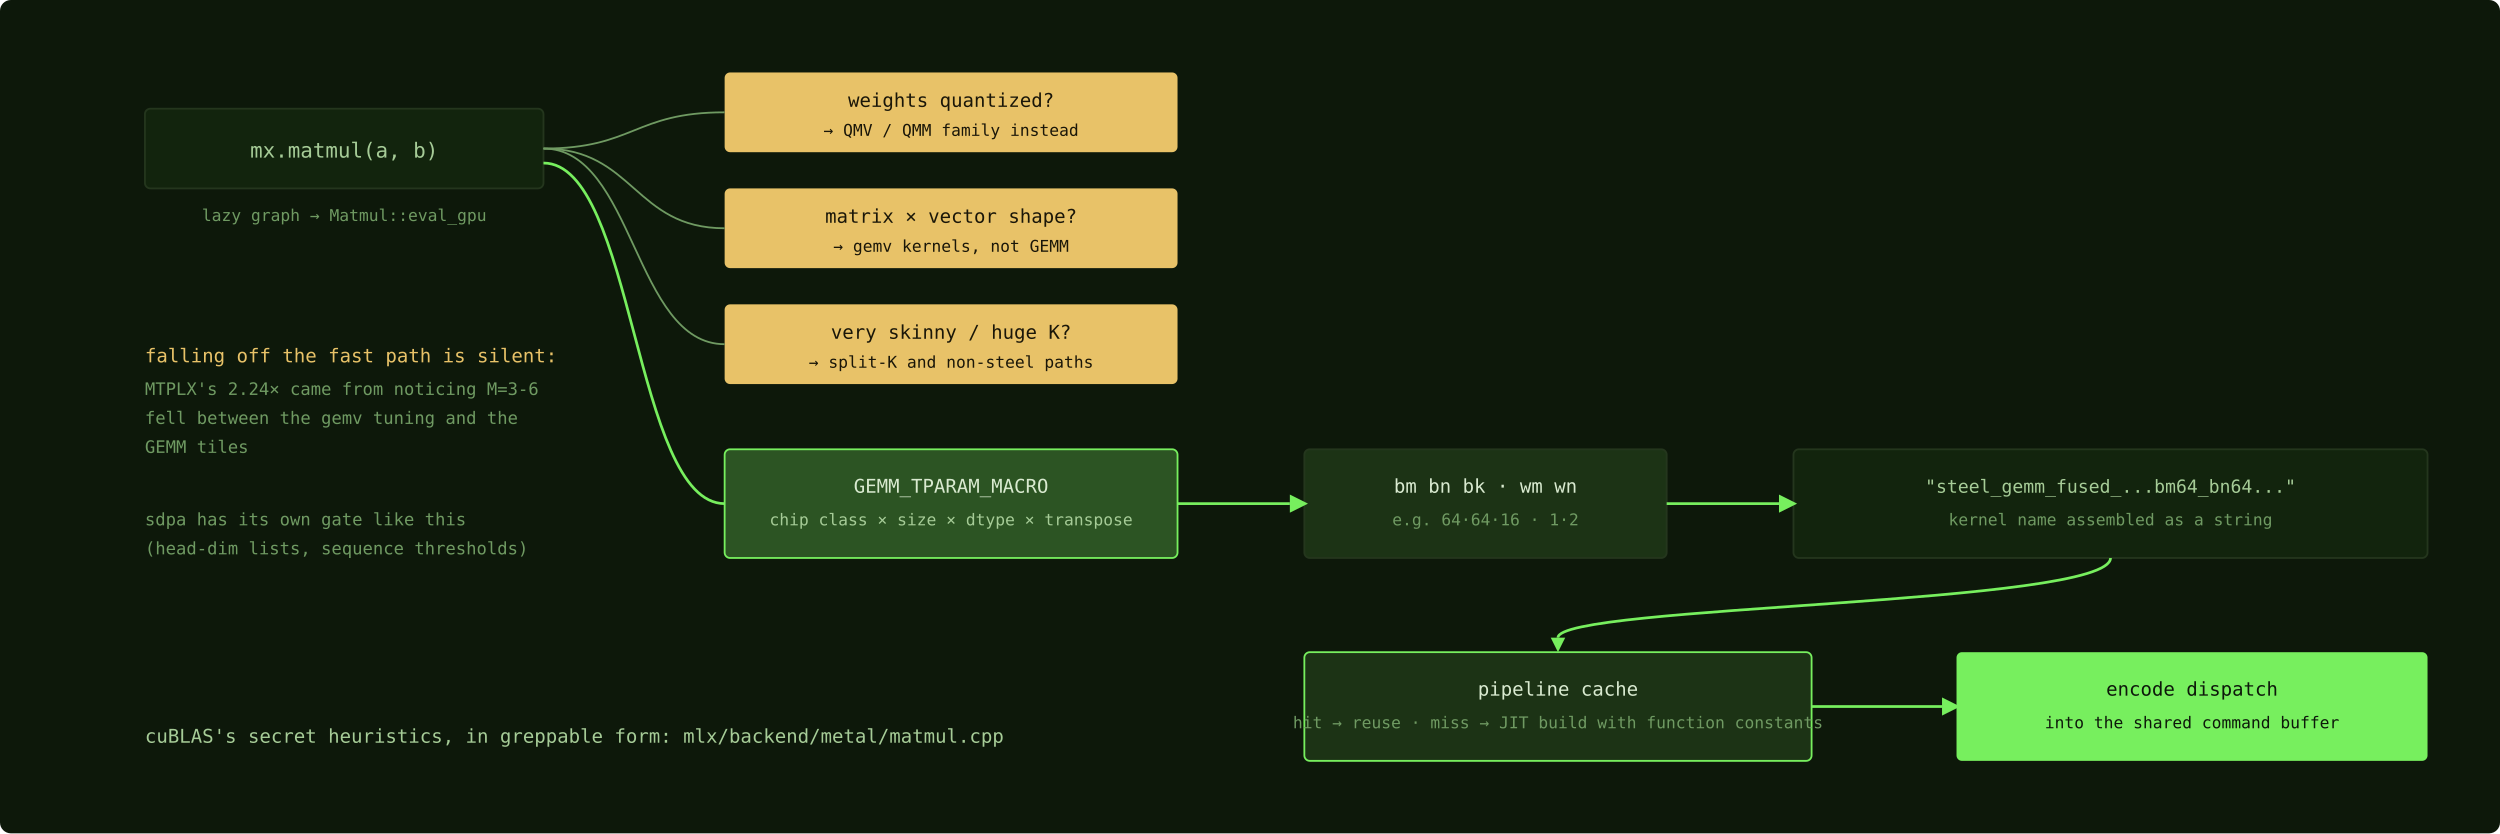
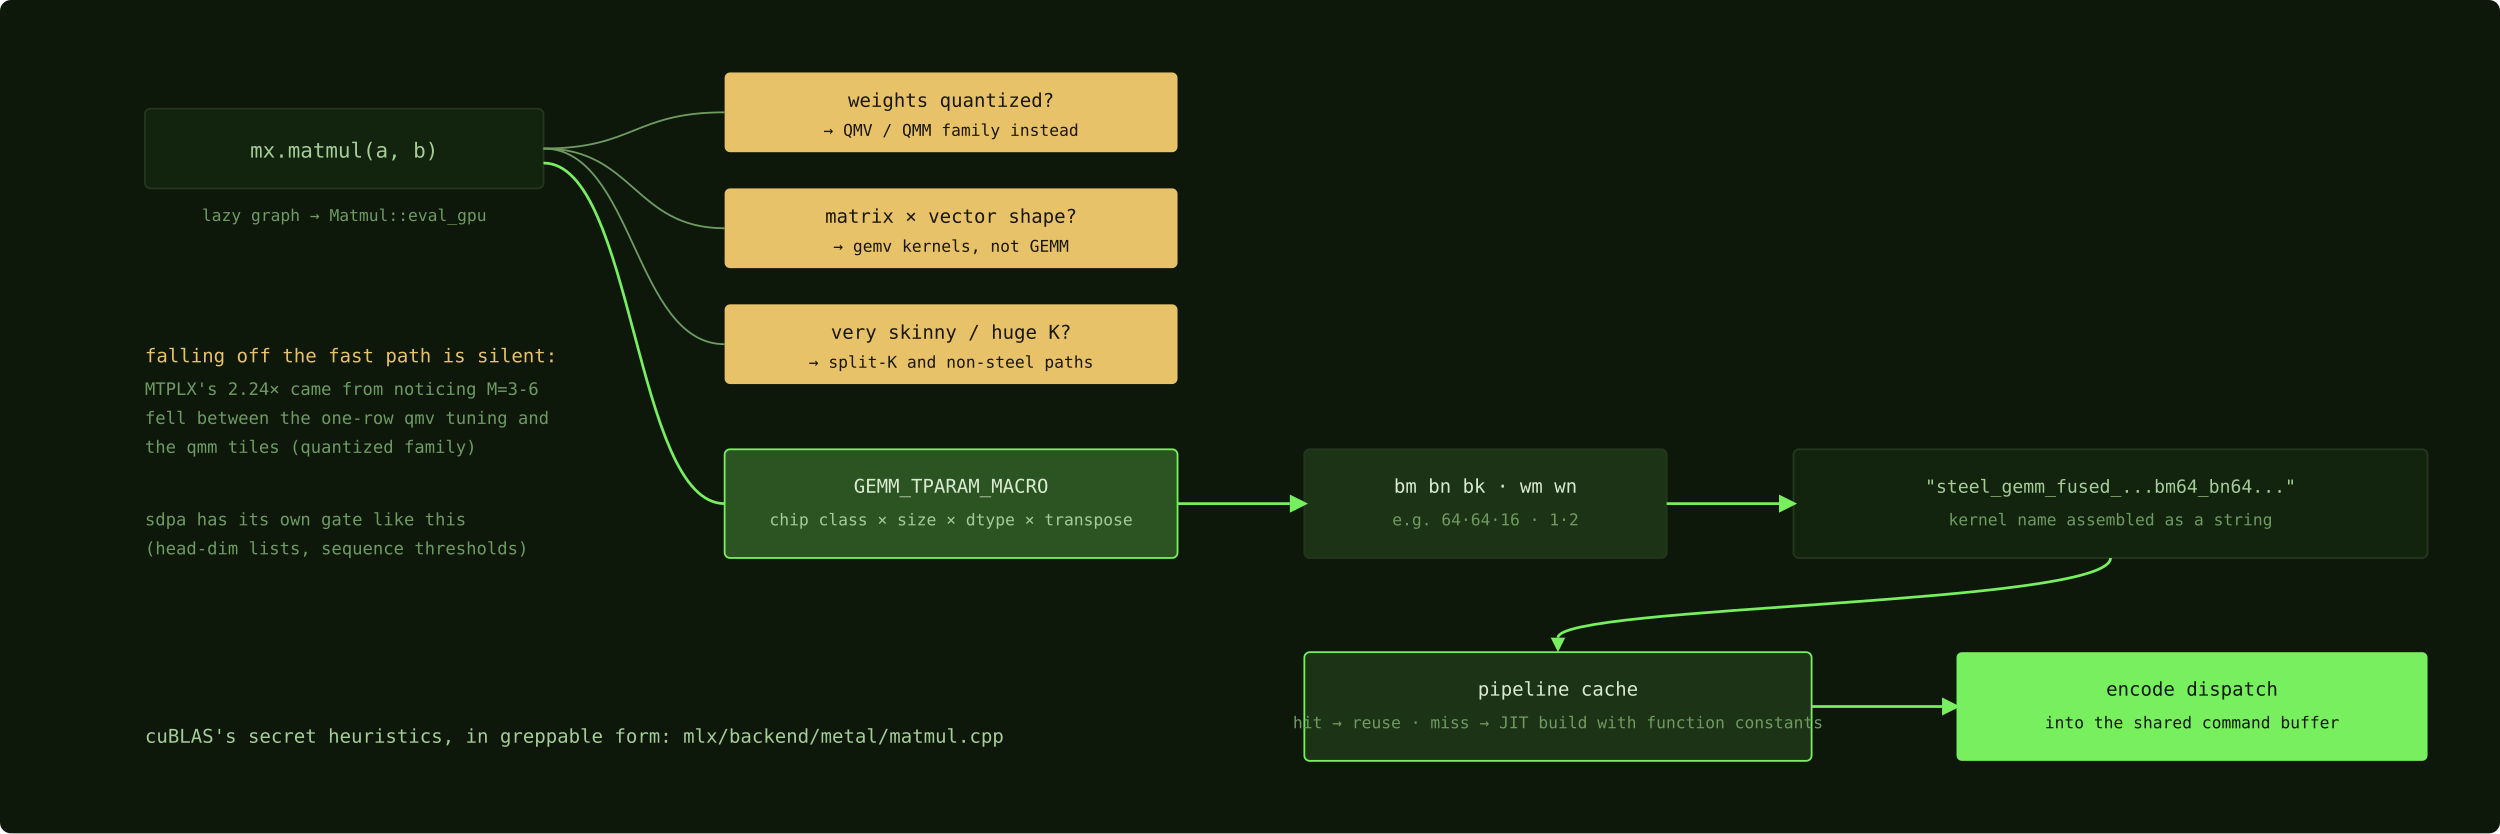
<svg xmlns="http://www.w3.org/2000/svg" viewBox="0 0 1380 460" role="img" aria-label="The MLX matmul dispatch decision tree: shape checks route to gemv or quantized families, otherwise the tile-selection macro picks steel template parameters, the kernel name is assembled, and the pipeline is fetched from cache or JIT built" font-family="Azeret Mono, ui-monospace, Menlo, monospace">
  <rect width="1380" height="460" rx="6" fill="#0d180a" />
  <rect x="80" y="60" width="220" height="44" fill="#12240d" stroke="#24361d" rx="3" />
  <text x="190" y="87" font-size="11.5" fill="#a6cc97" text-anchor="middle">mx.matmul(a, b)</text>
  <text x="190" y="122" font-size="9" fill="#6f9a62" text-anchor="middle">lazy graph → Matmul::eval_gpu</text>
  <rect x="400" y="40" width="250" height="44" fill="#e8c268" rx="3" />
  <text x="525" y="59" font-size="10.5" fill="#1a1608" text-anchor="middle">weights quantized?</text>
  <text x="525" y="75" font-size="9" fill="#1a1608" text-anchor="middle">→ QMV / QMM family instead</text>
  <rect x="400" y="104" width="250" height="44" fill="#e8c268" rx="3" />
  <text x="525" y="123" font-size="10.5" fill="#1a1608" text-anchor="middle">matrix × vector shape?</text>
  <text x="525" y="139" font-size="9" fill="#1a1608" text-anchor="middle">→ gemv kernels, not GEMM</text>
  <rect x="400" y="168" width="250" height="44" fill="#e8c268" rx="3" />
  <text x="525" y="187" font-size="10.5" fill="#1a1608" text-anchor="middle">very skinny / huge K?</text>
  <text x="525" y="203" font-size="9" fill="#1a1608" text-anchor="middle">→ split-K and non-steel paths</text>
  <rect x="400" y="248" width="250" height="60" fill="#2c5423" stroke="#77ef5e" rx="3" />
  <text x="525" y="272" font-size="10.5" fill="#d9ead0" text-anchor="middle">GEMM_TPARAM_MACRO</text>
  <text x="525" y="290" font-size="9" fill="#a6cc97" text-anchor="middle">chip class × size × dtype × transpose</text>
  <g stroke="#6f9a62" fill="none">
    <path d="M300 82 C 350 82, 350 62, 400 62" />
    <path d="M300 82 C 350 82, 350 126, 400 126" />
    <path d="M300 82 C 350 82, 350 190, 400 190" />
  </g>
  <g stroke="#77ef5e" fill="none" stroke-width="1.5">
    <path d="M300 90 C 350 90, 350 278, 400 278" />
  </g>
  <rect x="720" y="248" width="200" height="60" fill="#1c3315" stroke="#24361d" rx="3" />
  <text x="820" y="272" font-size="10.5" fill="#d9ead0" text-anchor="middle">bm bn bk · wm wn</text>
  <text x="820" y="290" font-size="9" fill="#6f9a62" text-anchor="middle">e.g. 64·64·16 · 1·2</text>
  <rect x="990" y="248" width="350" height="60" fill="#12240d" stroke="#24361d" rx="3" />
  <text x="1165" y="272" font-size="10" fill="#a6cc97" text-anchor="middle">"steel_gemm_fused_...bm64_bn64..."</text>
  <text x="1165" y="290" font-size="9" fill="#6f9a62" text-anchor="middle">kernel name assembled as a string</text>
  <rect x="720" y="360" width="280" height="60" fill="#1c3315" stroke="#77ef5e" rx="3" />
  <text x="860" y="384" font-size="10.5" fill="#d9ead0" text-anchor="middle">pipeline cache</text>
  <text x="860" y="402" font-size="9" fill="#6f9a62" text-anchor="middle">hit → reuse · miss → JIT build with function constants</text>
  <rect x="1080" y="360" width="260" height="60" fill="#77ef5e" rx="3" />
  <text x="1210" y="384" font-size="10.5" fill="#0d180a" text-anchor="middle">encode dispatch</text>
  <text x="1210" y="402" font-size="9" fill="#0d180a" text-anchor="middle">into the shared command buffer</text>
  <g stroke="#77ef5e" fill="#77ef5e" stroke-width="1.5">
    <line x1="650" y1="278" x2="712" y2="278" />
    <path d="M712 273 L722 278 L712 283 Z" stroke="none" />
    <line x1="920" y1="278" x2="982" y2="278" />
    <path d="M982 273 L992 278 L982 283 Z" stroke="none" />
  </g>
  <g stroke="#77ef5e" fill="#77ef5e" stroke-width="1.5">
    <path d="M1165 308 C 1165 334, 860 334, 860 352" fill="none" />
    <path d="M856 352 L860 360 L864 352 Z" stroke="none" />
    <line x1="1000" y1="390" x2="1072" y2="390" />
    <path d="M1072 385 L1082 390 L1072 395 Z" stroke="none" />
  </g>
  <text x="80" y="200" font-size="10.5" fill="#e8c268">falling off the fast path is silent:</text>
  <text x="80" y="218" font-size="9.5" fill="#6f9a62">MTPLX's 2.24× came from noticing M=3-6</text>
-   <text x="80" y="234" font-size="9.5" fill="#6f9a62">fell between the gemv tuning and the</text>
-   <text x="80" y="250" font-size="9.5" fill="#6f9a62">GEMM tiles</text>
+   <text x="80" y="234" font-size="9.5" fill="#6f9a62">fell between the one-row qmv tuning and</text>
+   <text x="80" y="250" font-size="9.5" fill="#6f9a62">the qmm tiles (quantized family)</text>
  <text x="80" y="290" font-size="9.5" fill="#6f9a62">sdpa has its own gate like this</text>
  <text x="80" y="306" font-size="9.5" fill="#6f9a62">(head-dim lists, sequence thresholds)</text>
  <text x="80" y="410" font-size="10.5" fill="#a6cc97">cuBLAS's secret heuristics, in greppable form: mlx/backend/metal/matmul.cpp</text>
</svg>
